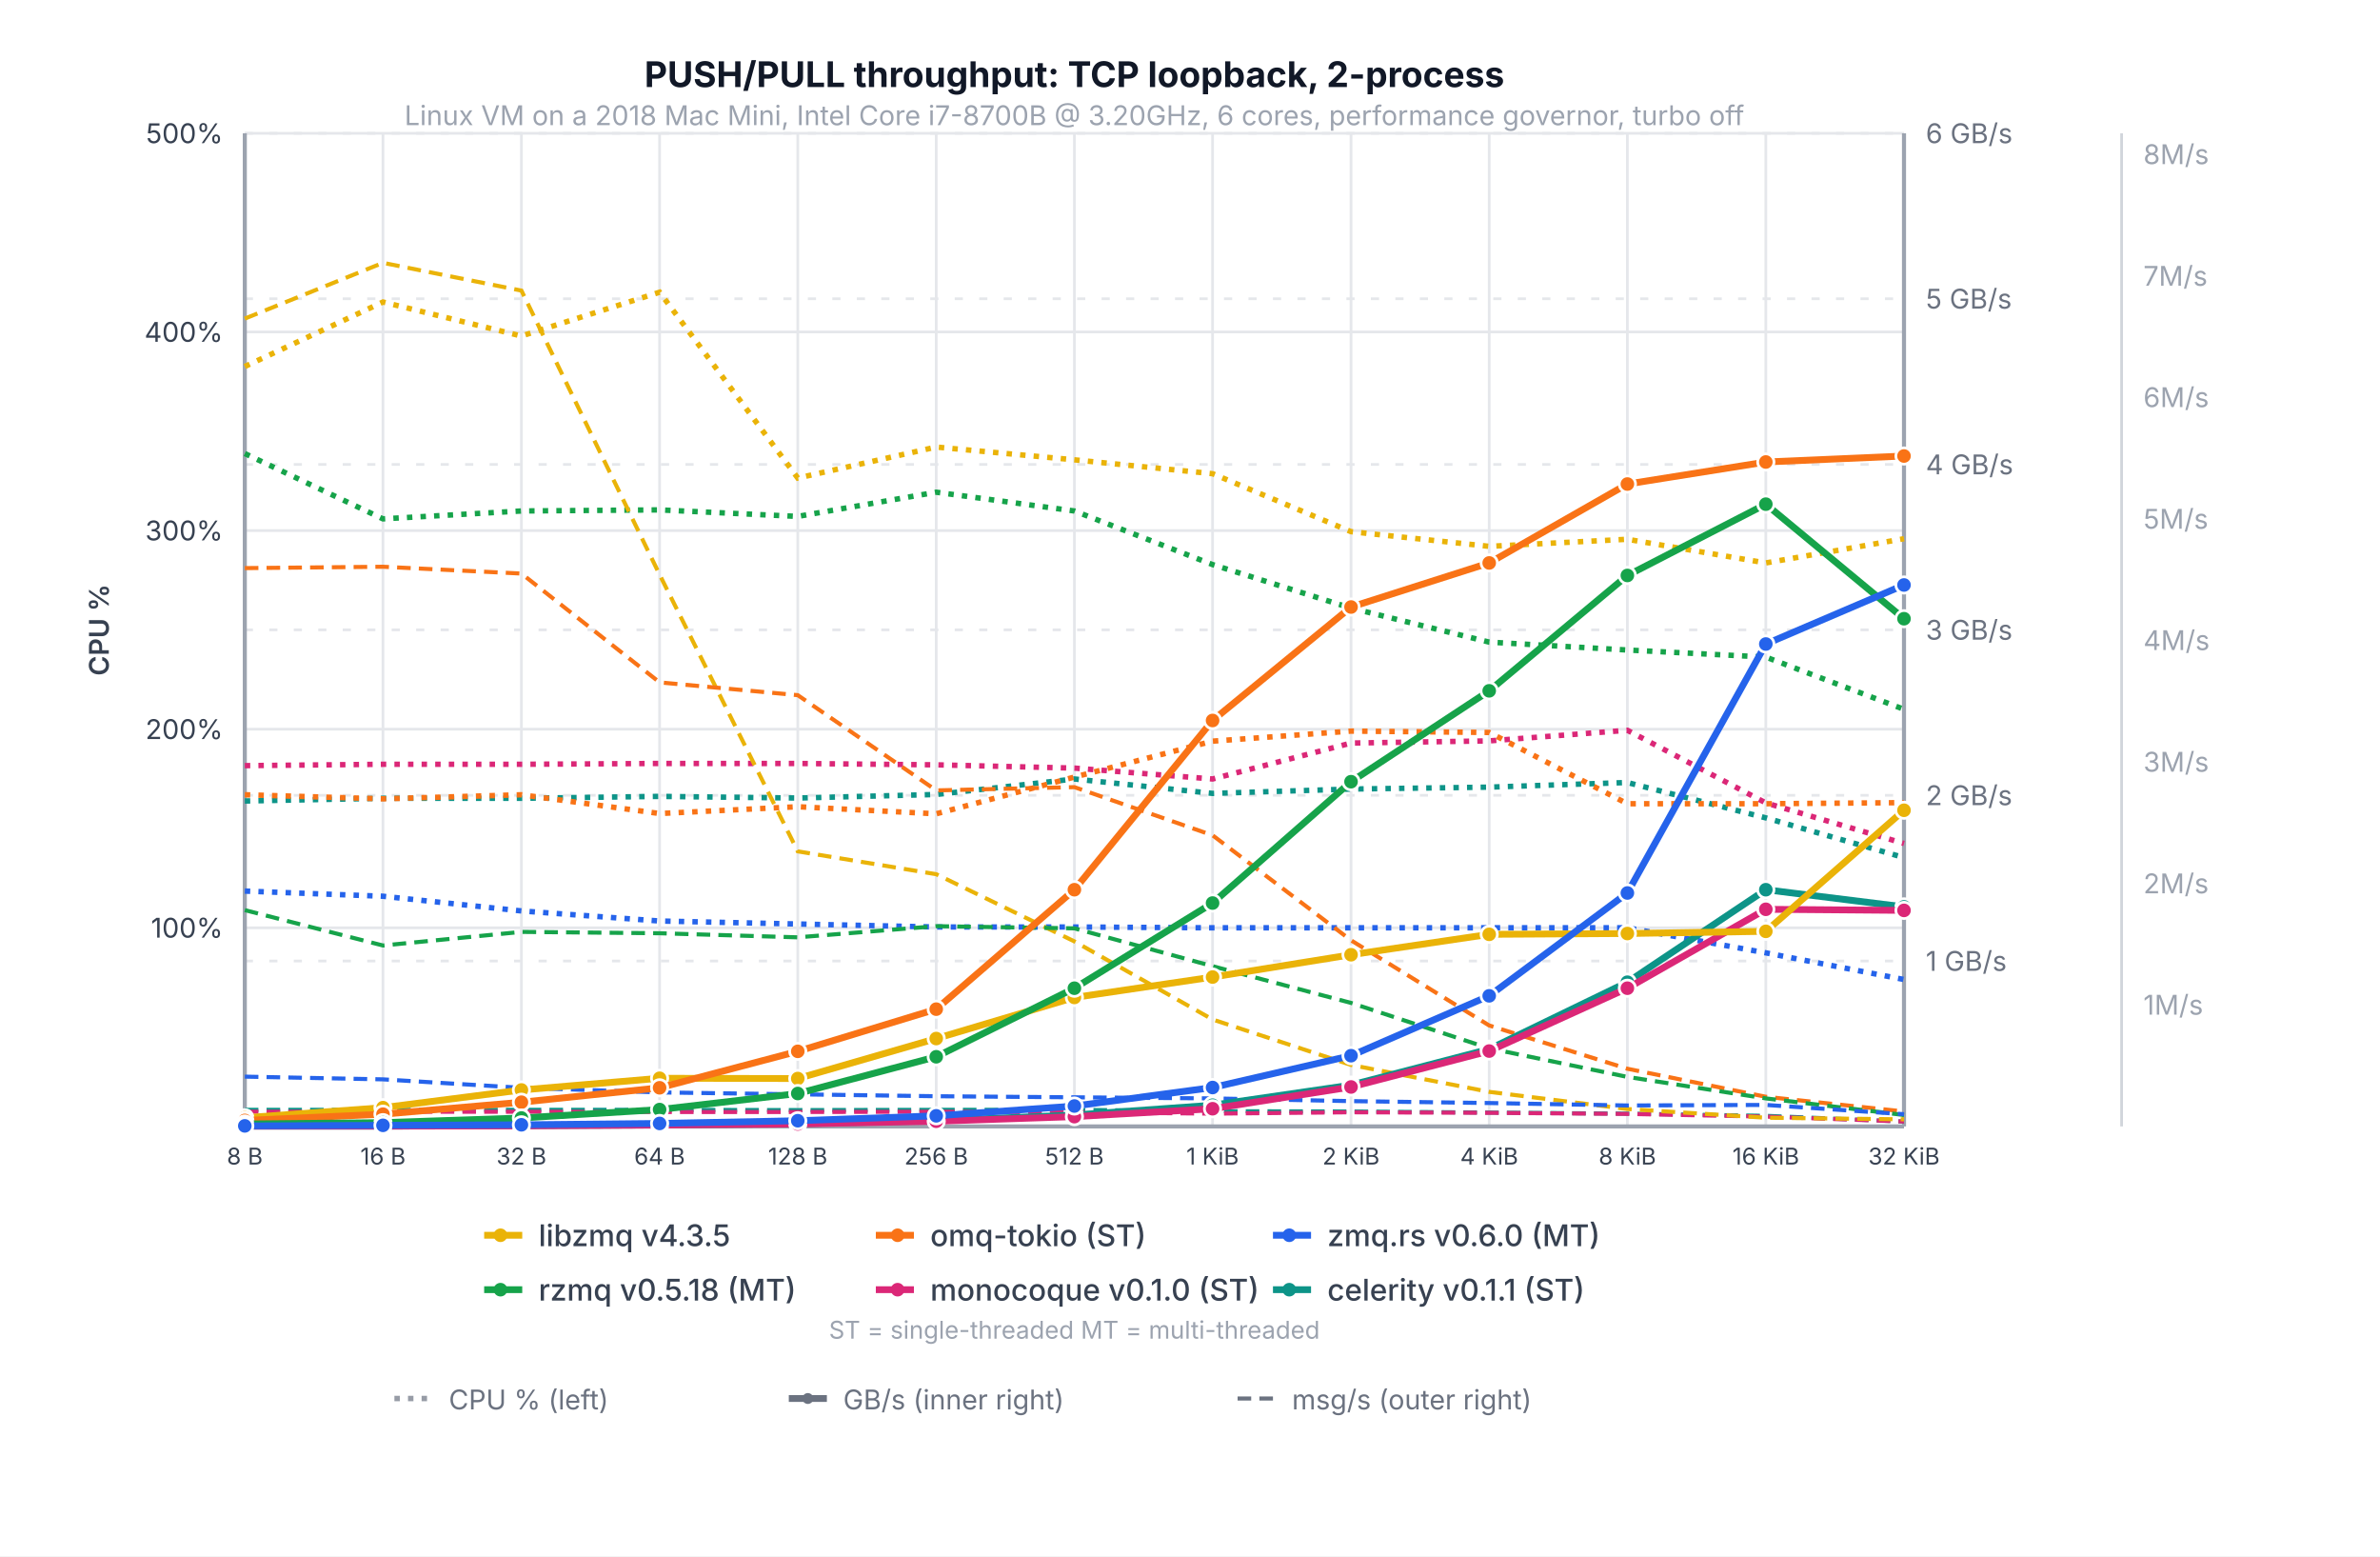
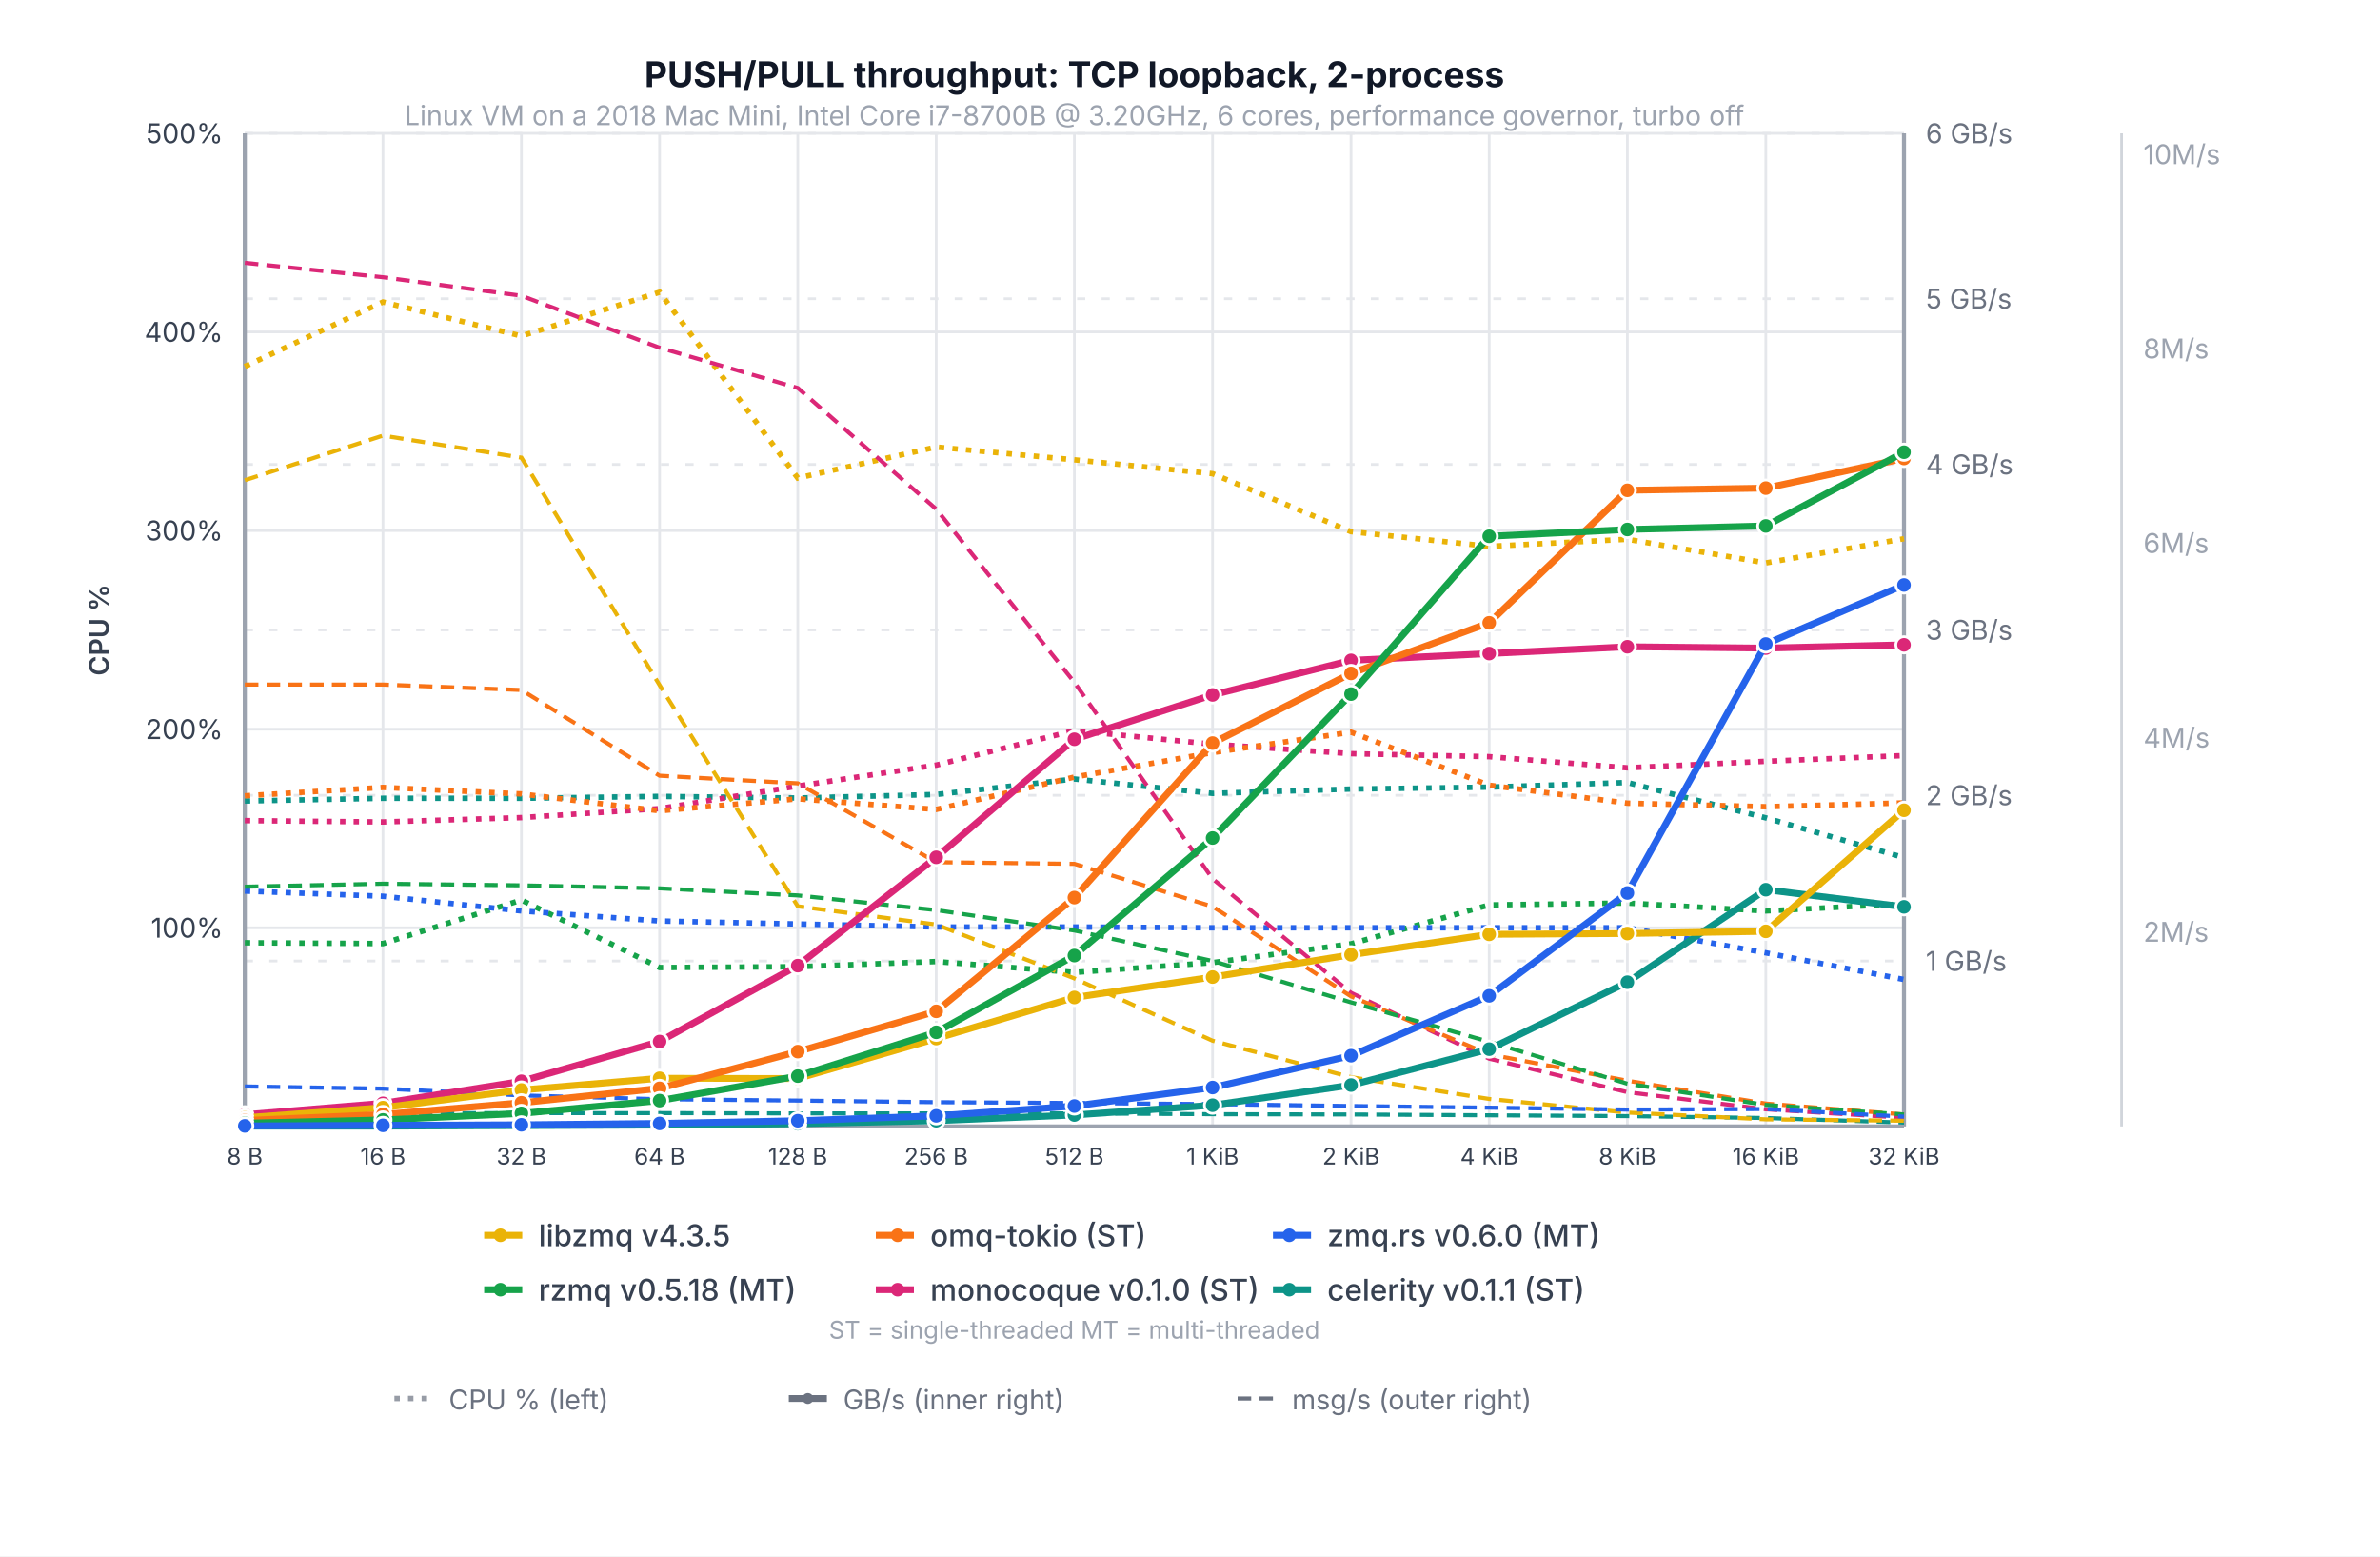
<svg xmlns="http://www.w3.org/2000/svg" viewBox="0 0 875 572" font-family="system-ui, -apple-system, sans-serif">
  <rect width="875" height="572" fill="white" />
  <text x="395.0" y="32.0" text-anchor="middle" fill="#111827" font-size="13" font-weight="700">PUSH/PULL throughput: TCP loopback, 2-process</text>
  <line x1="90.0" y1="341.0" x2="700.0" y2="341.0" stroke="#e5e7eb" stroke-width="1" />
  <text x="82.0" y="341.0" text-anchor="end" dominant-baseline="middle" fill="#374151" font-size="10">100%</text>
  <line x1="90.0" y1="268.0" x2="700.0" y2="268.0" stroke="#e5e7eb" stroke-width="1" />
  <text x="82.0" y="268.0" text-anchor="end" dominant-baseline="middle" fill="#374151" font-size="10">200%</text>
  <line x1="90.0" y1="195.0" x2="700.0" y2="195.0" stroke="#e5e7eb" stroke-width="1" />
  <text x="82.0" y="195.0" text-anchor="end" dominant-baseline="middle" fill="#374151" font-size="10">300%</text>
  <line x1="90.0" y1="122.0" x2="700.0" y2="122.0" stroke="#e5e7eb" stroke-width="1" />
  <text x="82.0" y="122.0" text-anchor="end" dominant-baseline="middle" fill="#374151" font-size="10">400%</text>
  <line x1="90.0" y1="49.0" x2="700.0" y2="49.0" stroke="#e5e7eb" stroke-width="1" />
  <text x="82.0" y="49.0" text-anchor="end" dominant-baseline="middle" fill="#374151" font-size="10">500%</text>
  <line x1="90.0" y1="353.2" x2="700.0" y2="353.2" stroke="#e5e7eb" stroke-width="1" stroke-dasharray="3,6" />
  <text x="708.0" y="353.2" text-anchor="start" dominant-baseline="middle" fill="#6b7280" font-size="10">1 GB/s</text>
  <line x1="90.0" y1="292.3" x2="700.0" y2="292.3" stroke="#e5e7eb" stroke-width="1" stroke-dasharray="3,6" />
  <text x="708.0" y="292.3" text-anchor="start" dominant-baseline="middle" fill="#6b7280" font-size="10">2 GB/s</text>
  <line x1="90.0" y1="231.5" x2="700.0" y2="231.5" stroke="#e5e7eb" stroke-width="1" stroke-dasharray="3,6" />
  <text x="708.0" y="231.5" text-anchor="start" dominant-baseline="middle" fill="#6b7280" font-size="10">3 GB/s</text>
  <line x1="90.0" y1="170.7" x2="700.0" y2="170.7" stroke="#e5e7eb" stroke-width="1" stroke-dasharray="3,6" />
  <text x="708.0" y="170.7" text-anchor="start" dominant-baseline="middle" fill="#6b7280" font-size="10">4 GB/s</text>
  <line x1="90.0" y1="109.8" x2="700.0" y2="109.8" stroke="#e5e7eb" stroke-width="1" stroke-dasharray="3,6" />
  <text x="708.0" y="109.8" text-anchor="start" dominant-baseline="middle" fill="#6b7280" font-size="10">5 GB/s</text>
  <line x1="90.0" y1="49.0" x2="700.0" y2="49.0" stroke="#e5e7eb" stroke-width="1" stroke-dasharray="3,6" />
  <text x="708.0" y="49.0" text-anchor="start" dominant-baseline="middle" fill="#6b7280" font-size="10">6 GB/s</text>
-   <text x="788.0" y="369.3" text-anchor="start" dominant-baseline="middle" fill="#9ca3af" font-size="10">1M/s</text>
-   <text x="788.0" y="324.7" text-anchor="start" dominant-baseline="middle" fill="#9ca3af" font-size="10">2M/s</text>
-   <text x="788.0" y="280.0" text-anchor="start" dominant-baseline="middle" fill="#9ca3af" font-size="10">3M/s</text>
-   <text x="788.0" y="235.3" text-anchor="start" dominant-baseline="middle" fill="#9ca3af" font-size="10">4M/s</text>
-   <text x="788.0" y="190.7" text-anchor="start" dominant-baseline="middle" fill="#9ca3af" font-size="10">5M/s</text>
-   <text x="788.0" y="146.0" text-anchor="start" dominant-baseline="middle" fill="#9ca3af" font-size="10">6M/s</text>
-   <text x="788.0" y="101.4" text-anchor="start" dominant-baseline="middle" fill="#9ca3af" font-size="10">7M/s</text>
-   <text x="788.0" y="56.7" text-anchor="start" dominant-baseline="middle" fill="#9ca3af" font-size="10">8M/s</text>
+   <text x="788.0" y="342.5" text-anchor="start" dominant-baseline="middle" fill="#9ca3af" font-size="10">2M/s</text>
+   <text x="788.0" y="271.1" text-anchor="start" dominant-baseline="middle" fill="#9ca3af" font-size="10">4M/s</text>
+   <text x="788.0" y="199.6" text-anchor="start" dominant-baseline="middle" fill="#9ca3af" font-size="10">6M/s</text>
+   <text x="788.0" y="128.1" text-anchor="start" dominant-baseline="middle" fill="#9ca3af" font-size="10">8M/s</text>
+   <text x="788.0" y="56.7" text-anchor="start" dominant-baseline="middle" fill="#9ca3af" font-size="10">10M/s</text>
  <line x1="90.0" y1="49.0" x2="90.0" y2="414.0" stroke="#e5e7eb" stroke-width="1" />
  <line x1="140.8" y1="49.0" x2="140.8" y2="414.0" stroke="#e5e7eb" stroke-width="1" />
  <line x1="191.7" y1="49.0" x2="191.7" y2="414.0" stroke="#e5e7eb" stroke-width="1" />
  <line x1="242.5" y1="49.0" x2="242.5" y2="414.0" stroke="#e5e7eb" stroke-width="1" />
  <line x1="293.3" y1="49.0" x2="293.3" y2="414.0" stroke="#e5e7eb" stroke-width="1" />
  <line x1="344.2" y1="49.0" x2="344.2" y2="414.0" stroke="#e5e7eb" stroke-width="1" />
  <line x1="395.0" y1="49.0" x2="395.0" y2="414.0" stroke="#e5e7eb" stroke-width="1" />
  <line x1="445.8" y1="49.0" x2="445.8" y2="414.0" stroke="#e5e7eb" stroke-width="1" />
  <line x1="496.7" y1="49.0" x2="496.7" y2="414.0" stroke="#e5e7eb" stroke-width="1" />
  <line x1="547.5" y1="49.0" x2="547.5" y2="414.0" stroke="#e5e7eb" stroke-width="1" />
  <line x1="598.3" y1="49.0" x2="598.3" y2="414.0" stroke="#e5e7eb" stroke-width="1" />
  <line x1="649.2" y1="49.0" x2="649.2" y2="414.0" stroke="#e5e7eb" stroke-width="1" />
  <line x1="700.0" y1="49.0" x2="700.0" y2="414.0" stroke="#e5e7eb" stroke-width="1" />
  <line x1="90.0" y1="49.0" x2="90.0" y2="414.0" stroke="#9ca3af" stroke-width="1.5" />
  <line x1="700.0" y1="49.0" x2="700.0" y2="414.0" stroke="#9ca3af" stroke-width="1.5" />
  <line x1="90.0" y1="414.0" x2="700.0" y2="414.0" stroke="#9ca3af" stroke-width="1.5" />
  <line x1="780.0" y1="49.0" x2="780.0" y2="414.0" stroke="#d1d5db" stroke-width="1" />
  <text x="40.0" y="231.5" text-anchor="middle" fill="#374151" font-size="10" font-weight="600" transform="rotate(-90,40.0,231.5)">CPU %</text>
  <polyline points="90.0,294.4 140.8,293.4 191.7,293.4 242.5,292.7 293.3,293.3 344.2,292.0 395.0,286.3 445.8,291.6 496.7,290.0 547.5,289.3 598.3,287.6 649.2,300.6 700.0,315.2" fill="none" stroke="#0d9488" stroke-width="2" stroke-dasharray="2,3" />
-   <polyline points="90.0,281.4 140.8,280.9 191.7,280.9 242.5,280.6 293.3,280.6 344.2,281.1 395.0,282.3 445.8,286.3 496.7,273.1 547.5,272.3 598.3,268.4 649.2,295.1 700.0,310.0" fill="none" stroke="#db2777" stroke-width="2" stroke-dasharray="2,3" />
+   <polyline points="90.0,301.6 140.8,302.1 191.7,300.5 242.5,297.2 293.3,288.9 344.2,281.2 395.0,268.5 445.8,273.5 496.7,277.0 547.5,278.1 598.3,282.2 649.2,279.8 700.0,277.7" fill="none" stroke="#db2777" stroke-width="2" stroke-dasharray="2,3" />
  <polyline points="90.0,134.7 140.8,111.0 191.7,123.5 242.5,107.4 293.3,175.7 344.2,164.3 395.0,169.0 445.8,174.1 496.7,195.4 547.5,200.8 598.3,198.2 649.2,206.9 700.0,198.0" fill="none" stroke="#eab308" stroke-width="2" stroke-dasharray="2,3" />
-   <polyline points="90.0,292.1 140.8,293.6 191.7,292.1 242.5,299.0 293.3,296.5 344.2,299.1 395.0,285.6 445.8,272.4 496.7,268.7 547.5,269.2 598.3,295.4 649.2,295.4 700.0,295.0" fill="none" stroke="#f97316" stroke-width="2" stroke-dasharray="2,3" />
-   <polyline points="90.0,166.7 140.8,190.7 191.7,187.8 242.5,187.4 293.3,189.8 344.2,180.9 395.0,187.8 445.8,207.5 496.7,223.5 547.5,236.0 598.3,238.9 649.2,241.5 700.0,260.7" fill="none" stroke="#16a34a" stroke-width="2" stroke-dasharray="2,3" />
+   <polyline points="90.0,292.5 140.8,289.4 191.7,291.8 242.5,298.0 293.3,293.6 344.2,297.5 395.0,285.6 445.8,276.6 496.7,269.1 547.5,288.6 598.3,295.2 649.2,296.5 700.0,295.1" fill="none" stroke="#f97316" stroke-width="2" stroke-dasharray="2,3" />
+   <polyline points="90.0,346.5 140.8,346.8 191.7,330.8 242.5,355.6 293.3,355.3 344.2,353.4 395.0,357.4 445.8,353.8 496.7,346.9 547.5,332.6 598.3,331.9 649.2,334.8 700.0,332.2" fill="none" stroke="#16a34a" stroke-width="2" stroke-dasharray="2,3" />
  <polyline points="90.0,327.5 140.8,329.4 191.7,334.8 242.5,338.5 293.3,339.6 344.2,340.7 395.0,340.7 445.8,341.0 496.7,341.0 547.5,341.0 598.3,341.0 649.2,350.2 700.0,360.0" fill="none" stroke="#2563eb" stroke-width="2" stroke-dasharray="2,3" />
-   <polyline points="90.0,407.9 140.8,407.9 191.7,407.9 242.5,407.9 293.3,408.0 344.2,407.9 395.0,407.9 445.8,408.4 496.7,408.5 547.5,408.9 598.3,409.3 649.2,410.1 700.0,412.2" fill="none" stroke="#0d9488" stroke-width="1.5" stroke-dasharray="5,3" />
-   <polyline points="90.0,408.6 140.8,408.6 191.7,408.6 242.5,408.7 293.3,408.7 344.2,408.6 395.0,408.8 445.8,409.3 496.7,408.8 547.5,409.0 598.3,409.4 649.2,410.4 700.0,412.2" fill="none" stroke="#db2777" stroke-width="1.5" stroke-dasharray="5,3" />
-   <polyline points="90.0,117.1 140.8,96.6 191.7,106.8 242.5,211.2 293.3,312.9 344.2,321.3 395.0,346.0 445.8,374.7 496.7,391.4 547.5,401.3 598.3,407.6 649.2,410.8 700.0,411.4" fill="none" stroke="#eab308" stroke-width="1.5" stroke-dasharray="5,3" />
-   <polyline points="90.0,208.8 140.8,208.3 191.7,210.8 242.5,250.8 293.3,255.5 344.2,290.5 395.0,289.3 445.8,307.0 496.7,345.6 547.5,376.9 598.3,392.8 649.2,403.1 700.0,408.5" fill="none" stroke="#f97316" stroke-width="1.5" stroke-dasharray="5,3" />
-   <polyline points="90.0,334.5 140.8,347.5 191.7,342.5 242.5,343.0 293.3,344.5 344.2,340.4 395.0,341.2 445.8,355.1 496.7,368.6 547.5,385.3 598.3,395.8 649.2,403.7 700.0,409.8" fill="none" stroke="#16a34a" stroke-width="1.5" stroke-dasharray="5,3" />
-   <polyline points="90.0,395.7 140.8,396.7 191.7,399.8 242.5,401.5 293.3,402.2 344.2,402.9 395.0,403.3 445.8,403.7 496.7,404.7 547.5,405.4 598.3,406.3 649.2,406.1 700.0,409.5" fill="none" stroke="#2563eb" stroke-width="1.5" stroke-dasharray="5,3" />
+   <polyline points="90.0,409.1 140.8,409.1 191.7,409.1 242.5,409.1 293.3,409.2 344.2,409.2 395.0,409.2 445.8,409.5 496.7,409.6 547.5,409.9 598.3,410.2 649.2,410.9 700.0,412.6" fill="none" stroke="#0d9488" stroke-width="1.5" stroke-dasharray="5,3" />
+   <polyline points="90.0,96.6 140.8,101.9 191.7,108.7 242.5,127.8 293.3,142.6 344.2,187.1 395.0,250.8 445.8,323.0 496.7,364.9 547.5,389.1 598.3,401.4 649.2,407.7 700.0,410.8" fill="none" stroke="#db2777" stroke-width="1.5" stroke-dasharray="5,3" />
+   <polyline points="90.0,176.5 140.8,160.1 191.7,168.2 242.5,251.8 293.3,333.1 344.2,339.8 395.0,359.6 445.8,382.5 496.7,395.9 547.5,403.9 598.3,408.9 649.2,411.4 700.0,411.9" fill="none" stroke="#eab308" stroke-width="1.5" stroke-dasharray="5,3" />
+   <polyline points="90.0,251.6 140.8,251.6 191.7,253.6 242.5,285.1 293.3,287.9 344.2,316.9 395.0,317.5 445.8,333.2 496.7,366.2 547.5,387.5 598.3,397.2 649.2,405.6 700.0,409.6" fill="none" stroke="#f97316" stroke-width="1.5" stroke-dasharray="5,3" />
+   <polyline points="90.0,325.9 140.8,324.8 191.7,325.4 242.5,326.5 293.3,329.1 344.2,334.5 395.0,342.0 445.8,353.2 496.7,368.4 547.5,382.9 598.3,398.3 649.2,406.1 700.0,409.6" fill="none" stroke="#16a34a" stroke-width="1.5" stroke-dasharray="5,3" />
+   <polyline points="90.0,399.3 140.8,400.1 191.7,402.6 242.5,404.0 293.3,404.5 344.2,405.1 395.0,405.4 445.8,405.8 496.7,406.5 547.5,407.1 598.3,407.8 649.2,407.6 700.0,410.4" fill="none" stroke="#2563eb" stroke-width="1.5" stroke-dasharray="5,3" />
  <polyline points="90.0,413.9 140.8,413.9 191.7,413.7 242.5,413.5 293.3,413.0 344.2,411.9 395.0,409.8 445.8,406.2 496.7,398.8 547.5,385.6 598.3,361.0 649.2,327.0 700.0,333.3" fill="none" stroke="#0d9488" stroke-width="2.5" stroke-linecap="round" stroke-linejoin="round" />
  <circle cx="90.0" cy="413.9" r="3" fill="#0d9488" stroke="white" stroke-width="1" />
  <circle cx="140.8" cy="413.9" r="3" fill="#0d9488" stroke="white" stroke-width="1" />
  <circle cx="191.7" cy="413.7" r="3" fill="#0d9488" stroke="white" stroke-width="1" />
  <circle cx="242.5" cy="413.5" r="3" fill="#0d9488" stroke="white" stroke-width="1" />
  <circle cx="293.3" cy="413.0" r="3" fill="#0d9488" stroke="white" stroke-width="1" />
  <circle cx="344.2" cy="411.9" r="3" fill="#0d9488" stroke="white" stroke-width="1" />
  <circle cx="395.0" cy="409.8" r="3" fill="#0d9488" stroke="white" stroke-width="1" />
  <circle cx="445.8" cy="406.2" r="3" fill="#0d9488" stroke="white" stroke-width="1" />
  <circle cx="496.7" cy="398.8" r="3" fill="#0d9488" stroke="white" stroke-width="1" />
  <circle cx="547.5" cy="385.6" r="3" fill="#0d9488" stroke="white" stroke-width="1" />
  <circle cx="598.3" cy="361.0" r="3" fill="#0d9488" stroke="white" stroke-width="1" />
  <circle cx="649.2" cy="327.0" r="3" fill="#0d9488" stroke="white" stroke-width="1" />
  <circle cx="700.0" cy="333.3" r="3" fill="#0d9488" stroke="white" stroke-width="1" />
-   <polyline points="90.0,413.9 140.8,413.9 191.7,413.8 242.5,413.5 293.3,413.1 344.2,412.1 395.0,410.4 445.8,407.5 496.7,399.5 547.5,386.3 598.3,363.2 649.2,334.2 700.0,334.6" fill="none" stroke="#db2777" stroke-width="2.5" stroke-linecap="round" stroke-linejoin="round" />
-   <circle cx="90.0" cy="413.9" r="3" fill="#db2777" stroke="white" stroke-width="1" />
-   <circle cx="140.8" cy="413.9" r="3" fill="#db2777" stroke="white" stroke-width="1" />
-   <circle cx="191.7" cy="413.8" r="3" fill="#db2777" stroke="white" stroke-width="1" />
-   <circle cx="242.5" cy="413.5" r="3" fill="#db2777" stroke="white" stroke-width="1" />
-   <circle cx="293.3" cy="413.1" r="3" fill="#db2777" stroke="white" stroke-width="1" />
-   <circle cx="344.2" cy="412.1" r="3" fill="#db2777" stroke="white" stroke-width="1" />
-   <circle cx="395.0" cy="410.4" r="3" fill="#db2777" stroke="white" stroke-width="1" />
-   <circle cx="445.8" cy="407.5" r="3" fill="#db2777" stroke="white" stroke-width="1" />
-   <circle cx="496.7" cy="399.5" r="3" fill="#db2777" stroke="white" stroke-width="1" />
-   <circle cx="547.5" cy="386.3" r="3" fill="#db2777" stroke="white" stroke-width="1" />
-   <circle cx="598.3" cy="363.2" r="3" fill="#db2777" stroke="white" stroke-width="1" />
-   <circle cx="649.2" cy="334.2" r="3" fill="#db2777" stroke="white" stroke-width="1" />
-   <circle cx="700.0" cy="334.6" r="3" fill="#db2777" stroke="white" stroke-width="1" />
+   <polyline points="90.0,409.7 140.8,405.5 191.7,397.4 242.5,382.8 293.3,354.9 344.2,315.1 395.0,271.7 445.8,255.4 496.7,242.7 547.5,240.2 598.3,237.7 649.2,238.2 700.0,237.0" fill="none" stroke="#db2777" stroke-width="2.5" stroke-linecap="round" stroke-linejoin="round" />
+   <circle cx="90.0" cy="409.7" r="3" fill="#db2777" stroke="white" stroke-width="1" />
+   <circle cx="140.8" cy="405.5" r="3" fill="#db2777" stroke="white" stroke-width="1" />
+   <circle cx="191.7" cy="397.4" r="3" fill="#db2777" stroke="white" stroke-width="1" />
+   <circle cx="242.5" cy="382.8" r="3" fill="#db2777" stroke="white" stroke-width="1" />
+   <circle cx="293.3" cy="354.9" r="3" fill="#db2777" stroke="white" stroke-width="1" />
+   <circle cx="344.2" cy="315.1" r="3" fill="#db2777" stroke="white" stroke-width="1" />
+   <circle cx="395.0" cy="271.7" r="3" fill="#db2777" stroke="white" stroke-width="1" />
+   <circle cx="445.8" cy="255.4" r="3" fill="#db2777" stroke="white" stroke-width="1" />
+   <circle cx="496.7" cy="242.7" r="3" fill="#db2777" stroke="white" stroke-width="1" />
+   <circle cx="547.5" cy="240.2" r="3" fill="#db2777" stroke="white" stroke-width="1" />
+   <circle cx="598.3" cy="237.7" r="3" fill="#db2777" stroke="white" stroke-width="1" />
+   <circle cx="649.2" cy="238.2" r="3" fill="#db2777" stroke="white" stroke-width="1" />
+   <circle cx="700.0" cy="237.0" r="3" fill="#db2777" stroke="white" stroke-width="1" />
  <polyline points="90.0,410.8 140.8,407.1 191.7,400.6 242.5,396.3 293.3,396.4 344.2,381.7 395.0,366.6 445.8,359.1 496.7,350.9 547.5,343.4 598.3,343.1 649.2,342.3 700.0,297.8" fill="none" stroke="#eab308" stroke-width="2.5" stroke-linecap="round" stroke-linejoin="round" />
  <circle cx="90.0" cy="410.8" r="3" fill="#eab308" stroke="white" stroke-width="1" />
  <circle cx="140.8" cy="407.1" r="3" fill="#eab308" stroke="white" stroke-width="1" />
  <circle cx="191.7" cy="400.6" r="3" fill="#eab308" stroke="white" stroke-width="1" />
  <circle cx="242.5" cy="396.3" r="3" fill="#eab308" stroke="white" stroke-width="1" />
  <circle cx="293.3" cy="396.4" r="3" fill="#eab308" stroke="white" stroke-width="1" />
  <circle cx="344.2" cy="381.7" r="3" fill="#eab308" stroke="white" stroke-width="1" />
  <circle cx="395.0" cy="366.6" r="3" fill="#eab308" stroke="white" stroke-width="1" />
  <circle cx="445.8" cy="359.1" r="3" fill="#eab308" stroke="white" stroke-width="1" />
  <circle cx="496.7" cy="350.9" r="3" fill="#eab308" stroke="white" stroke-width="1" />
  <circle cx="547.5" cy="343.4" r="3" fill="#eab308" stroke="white" stroke-width="1" />
  <circle cx="598.3" cy="343.1" r="3" fill="#eab308" stroke="white" stroke-width="1" />
  <circle cx="649.2" cy="342.3" r="3" fill="#eab308" stroke="white" stroke-width="1" />
  <circle cx="700.0" cy="297.8" r="3" fill="#eab308" stroke="white" stroke-width="1" />
-   <polyline points="90.0,411.8 140.8,409.5 191.7,405.1 242.5,399.8 293.3,386.4 344.2,370.9 395.0,327.0 445.8,264.8 496.7,223.1 547.5,206.9 598.3,177.9 649.2,169.8 700.0,167.6" fill="none" stroke="#f97316" stroke-width="2.5" stroke-linecap="round" stroke-linejoin="round" />
+   <polyline points="90.0,411.8 140.8,409.6 191.7,405.3 242.5,400.0 293.3,386.5 344.2,371.7 395.0,329.9 445.8,273.1 496.7,247.5 547.5,228.9 598.3,180.2 649.2,179.4 700.0,168.5" fill="none" stroke="#f97316" stroke-width="2.5" stroke-linecap="round" stroke-linejoin="round" />
  <circle cx="90.0" cy="411.8" r="3" fill="#f97316" stroke="white" stroke-width="1" />
-   <circle cx="140.8" cy="409.5" r="3" fill="#f97316" stroke="white" stroke-width="1" />
-   <circle cx="191.7" cy="405.1" r="3" fill="#f97316" stroke="white" stroke-width="1" />
-   <circle cx="242.5" cy="399.8" r="3" fill="#f97316" stroke="white" stroke-width="1" />
-   <circle cx="293.3" cy="386.4" r="3" fill="#f97316" stroke="white" stroke-width="1" />
-   <circle cx="344.2" cy="370.9" r="3" fill="#f97316" stroke="white" stroke-width="1" />
-   <circle cx="395.0" cy="327.0" r="3" fill="#f97316" stroke="white" stroke-width="1" />
-   <circle cx="445.8" cy="264.8" r="3" fill="#f97316" stroke="white" stroke-width="1" />
-   <circle cx="496.7" cy="223.1" r="3" fill="#f97316" stroke="white" stroke-width="1" />
-   <circle cx="547.5" cy="206.9" r="3" fill="#f97316" stroke="white" stroke-width="1" />
-   <circle cx="598.3" cy="177.9" r="3" fill="#f97316" stroke="white" stroke-width="1" />
-   <circle cx="649.2" cy="169.8" r="3" fill="#f97316" stroke="white" stroke-width="1" />
-   <circle cx="700.0" cy="167.6" r="3" fill="#f97316" stroke="white" stroke-width="1" />
-   <polyline points="90.0,413.1 140.8,412.6 191.7,410.9 242.5,407.8 293.3,401.9 344.2,388.4 395.0,363.2 445.8,331.9 496.7,287.3 547.5,253.9 598.3,211.5 649.2,185.3 700.0,227.4" fill="none" stroke="#16a34a" stroke-width="2.5" stroke-linecap="round" stroke-linejoin="round" />
-   <circle cx="90.0" cy="413.1" r="3" fill="#16a34a" stroke="white" stroke-width="1" />
-   <circle cx="140.8" cy="412.6" r="3" fill="#16a34a" stroke="white" stroke-width="1" />
-   <circle cx="191.7" cy="410.9" r="3" fill="#16a34a" stroke="white" stroke-width="1" />
-   <circle cx="242.5" cy="407.8" r="3" fill="#16a34a" stroke="white" stroke-width="1" />
-   <circle cx="293.3" cy="401.9" r="3" fill="#16a34a" stroke="white" stroke-width="1" />
-   <circle cx="344.2" cy="388.4" r="3" fill="#16a34a" stroke="white" stroke-width="1" />
-   <circle cx="395.0" cy="363.2" r="3" fill="#16a34a" stroke="white" stroke-width="1" />
-   <circle cx="445.8" cy="331.9" r="3" fill="#16a34a" stroke="white" stroke-width="1" />
-   <circle cx="496.7" cy="287.3" r="3" fill="#16a34a" stroke="white" stroke-width="1" />
-   <circle cx="547.5" cy="253.9" r="3" fill="#16a34a" stroke="white" stroke-width="1" />
-   <circle cx="598.3" cy="211.5" r="3" fill="#16a34a" stroke="white" stroke-width="1" />
-   <circle cx="649.2" cy="185.3" r="3" fill="#16a34a" stroke="white" stroke-width="1" />
-   <circle cx="700.0" cy="227.4" r="3" fill="#16a34a" stroke="white" stroke-width="1" />
+   <circle cx="140.8" cy="409.6" r="3" fill="#f97316" stroke="white" stroke-width="1" />
+   <circle cx="191.7" cy="405.3" r="3" fill="#f97316" stroke="white" stroke-width="1" />
+   <circle cx="242.5" cy="400.0" r="3" fill="#f97316" stroke="white" stroke-width="1" />
+   <circle cx="293.3" cy="386.5" r="3" fill="#f97316" stroke="white" stroke-width="1" />
+   <circle cx="344.2" cy="371.7" r="3" fill="#f97316" stroke="white" stroke-width="1" />
+   <circle cx="395.0" cy="329.9" r="3" fill="#f97316" stroke="white" stroke-width="1" />
+   <circle cx="445.8" cy="273.1" r="3" fill="#f97316" stroke="white" stroke-width="1" />
+   <circle cx="496.7" cy="247.5" r="3" fill="#f97316" stroke="white" stroke-width="1" />
+   <circle cx="547.5" cy="228.9" r="3" fill="#f97316" stroke="white" stroke-width="1" />
+   <circle cx="598.3" cy="180.2" r="3" fill="#f97316" stroke="white" stroke-width="1" />
+   <circle cx="649.2" cy="179.4" r="3" fill="#f97316" stroke="white" stroke-width="1" />
+   <circle cx="700.0" cy="168.5" r="3" fill="#f97316" stroke="white" stroke-width="1" />
+   <polyline points="90.0,412.8 140.8,411.6 191.7,409.2 242.5,404.5 293.3,395.5 344.2,379.4 395.0,351.2 445.8,308.0 496.7,255.1 547.5,197.1 598.3,194.6 649.2,193.3 700.0,166.2" fill="none" stroke="#16a34a" stroke-width="2.5" stroke-linecap="round" stroke-linejoin="round" />
+   <circle cx="90.0" cy="412.8" r="3" fill="#16a34a" stroke="white" stroke-width="1" />
+   <circle cx="140.8" cy="411.6" r="3" fill="#16a34a" stroke="white" stroke-width="1" />
+   <circle cx="191.7" cy="409.2" r="3" fill="#16a34a" stroke="white" stroke-width="1" />
+   <circle cx="242.5" cy="404.5" r="3" fill="#16a34a" stroke="white" stroke-width="1" />
+   <circle cx="293.3" cy="395.5" r="3" fill="#16a34a" stroke="white" stroke-width="1" />
+   <circle cx="344.2" cy="379.4" r="3" fill="#16a34a" stroke="white" stroke-width="1" />
+   <circle cx="395.0" cy="351.2" r="3" fill="#16a34a" stroke="white" stroke-width="1" />
+   <circle cx="445.8" cy="308.0" r="3" fill="#16a34a" stroke="white" stroke-width="1" />
+   <circle cx="496.7" cy="255.1" r="3" fill="#16a34a" stroke="white" stroke-width="1" />
+   <circle cx="547.5" cy="197.1" r="3" fill="#16a34a" stroke="white" stroke-width="1" />
+   <circle cx="598.3" cy="194.6" r="3" fill="#16a34a" stroke="white" stroke-width="1" />
+   <circle cx="649.2" cy="193.3" r="3" fill="#16a34a" stroke="white" stroke-width="1" />
+   <circle cx="700.0" cy="166.2" r="3" fill="#16a34a" stroke="white" stroke-width="1" />
  <polyline points="90.0,413.8 140.8,413.6 191.7,413.4 242.5,412.9 293.3,411.9 344.2,410.1 395.0,406.5 445.8,399.7 496.7,388.0 547.5,366.0 598.3,328.2 649.2,236.7 700.0,215.0" fill="none" stroke="#2563eb" stroke-width="2.5" stroke-linecap="round" stroke-linejoin="round" />
  <circle cx="90.0" cy="413.8" r="3" fill="#2563eb" stroke="white" stroke-width="1" />
  <circle cx="140.8" cy="413.6" r="3" fill="#2563eb" stroke="white" stroke-width="1" />
  <circle cx="191.7" cy="413.4" r="3" fill="#2563eb" stroke="white" stroke-width="1" />
  <circle cx="242.5" cy="412.9" r="3" fill="#2563eb" stroke="white" stroke-width="1" />
  <circle cx="293.3" cy="411.9" r="3" fill="#2563eb" stroke="white" stroke-width="1" />
  <circle cx="344.2" cy="410.1" r="3" fill="#2563eb" stroke="white" stroke-width="1" />
  <circle cx="395.0" cy="406.5" r="3" fill="#2563eb" stroke="white" stroke-width="1" />
  <circle cx="445.8" cy="399.7" r="3" fill="#2563eb" stroke="white" stroke-width="1" />
  <circle cx="496.7" cy="388.0" r="3" fill="#2563eb" stroke="white" stroke-width="1" />
  <circle cx="547.5" cy="366.0" r="3" fill="#2563eb" stroke="white" stroke-width="1" />
  <circle cx="598.3" cy="328.2" r="3" fill="#2563eb" stroke="white" stroke-width="1" />
  <circle cx="649.2" cy="236.7" r="3" fill="#2563eb" stroke="white" stroke-width="1" />
  <circle cx="700.0" cy="215.0" r="3" fill="#2563eb" stroke="white" stroke-width="1" />
  <text x="90.0" y="428.0" text-anchor="middle" fill="#374151" font-size="8.5">8 B</text>
  <text x="140.8" y="428.0" text-anchor="middle" fill="#374151" font-size="8.5">16 B</text>
  <text x="191.7" y="428.0" text-anchor="middle" fill="#374151" font-size="8.5">32 B</text>
  <text x="242.5" y="428.0" text-anchor="middle" fill="#374151" font-size="8.5">64 B</text>
  <text x="293.3" y="428.0" text-anchor="middle" fill="#374151" font-size="8.5">128 B</text>
  <text x="344.2" y="428.0" text-anchor="middle" fill="#374151" font-size="8.5">256 B</text>
  <text x="395.0" y="428.0" text-anchor="middle" fill="#374151" font-size="8.5">512 B</text>
  <text x="445.8" y="428.0" text-anchor="middle" fill="#374151" font-size="8.5">1 KiB</text>
  <text x="496.7" y="428.0" text-anchor="middle" fill="#374151" font-size="8.5">2 KiB</text>
  <text x="547.5" y="428.0" text-anchor="middle" fill="#374151" font-size="8.5">4 KiB</text>
  <text x="598.3" y="428.0" text-anchor="middle" fill="#374151" font-size="8.5">8 KiB</text>
  <text x="649.2" y="428.0" text-anchor="middle" fill="#374151" font-size="8.5">16 KiB</text>
  <text x="700.0" y="428.0" text-anchor="middle" fill="#374151" font-size="8.5">32 KiB</text>
  <text x="395.0" y="46" text-anchor="middle" fill="#9ca3af" font-size="10">Linux VM on a 2018 Mac Mini, Intel Core i7-8700B @ 3.20GHz, 6 cores, performance governor, turbo off</text>
  <line x1="178" y1="454" x2="192" y2="454" stroke="#eab308" stroke-width="2.5" />
  <circle cx="184" cy="454" r="2.5" fill="#eab308" />
  <text x="198" y="458" fill="#374151" font-size="11" font-weight="500">libzmq v4.3.5</text>
  <line x1="322" y1="454" x2="336" y2="454" stroke="#f97316" stroke-width="2.5" />
  <circle cx="330" cy="454" r="2.5" fill="#f97316" />
  <text x="342" y="458" fill="#374151" font-size="11" font-weight="500">omq-tokio (ST)</text>
  <line x1="468" y1="454" x2="482" y2="454" stroke="#2563eb" stroke-width="2.5" />
  <circle cx="474" cy="454" r="2.5" fill="#2563eb" />
  <text x="488" y="458" fill="#374151" font-size="11" font-weight="500">zmq.rs v0.6.0 (MT)</text>
  <line x1="178" y1="474" x2="192" y2="474" stroke="#16a34a" stroke-width="2.5" />
  <circle cx="184" cy="474" r="2.5" fill="#16a34a" />
  <text x="198" y="478" fill="#374151" font-size="11" font-weight="500">rzmq v0.5.18 (MT)</text>
  <line x1="322" y1="474" x2="336" y2="474" stroke="#db2777" stroke-width="2.5" />
  <circle cx="330" cy="474" r="2.5" fill="#db2777" />
  <text x="342" y="478" fill="#374151" font-size="11" font-weight="500">monocoque v0.1.0 (ST)</text>
  <line x1="468" y1="474" x2="482" y2="474" stroke="#0d9488" stroke-width="2.5" />
  <circle cx="474" cy="474" r="2.5" fill="#0d9488" />
  <text x="488" y="478" fill="#374151" font-size="11" font-weight="500">celerity v0.1.1 (ST)</text>
  <text x="395.0" y="492" text-anchor="middle" fill="#9ca3af" font-size="9">ST = single-threaded   MT = multi-threaded</text>
  <line x1="145" y1="514" x2="159" y2="514" stroke="#6b7280" stroke-width="2" stroke-dasharray="2,3" opacity="0.7" />
  <text x="165" y="518" fill="#6b7280" font-size="10">CPU % (left)</text>
  <line x1="290" y1="514" x2="304" y2="514" stroke="#6b7280" stroke-width="2.5" />
  <circle cx="297" cy="514" r="2" fill="#6b7280" />
  <text x="310" y="518" fill="#6b7280" font-size="10">GB/s (inner right)</text>
  <line x1="455" y1="514" x2="469" y2="514" stroke="#6b7280" stroke-width="1.5" stroke-dasharray="5,3" />
  <text x="475" y="518" fill="#6b7280" font-size="10">msg/s (outer right)</text>
</svg>
